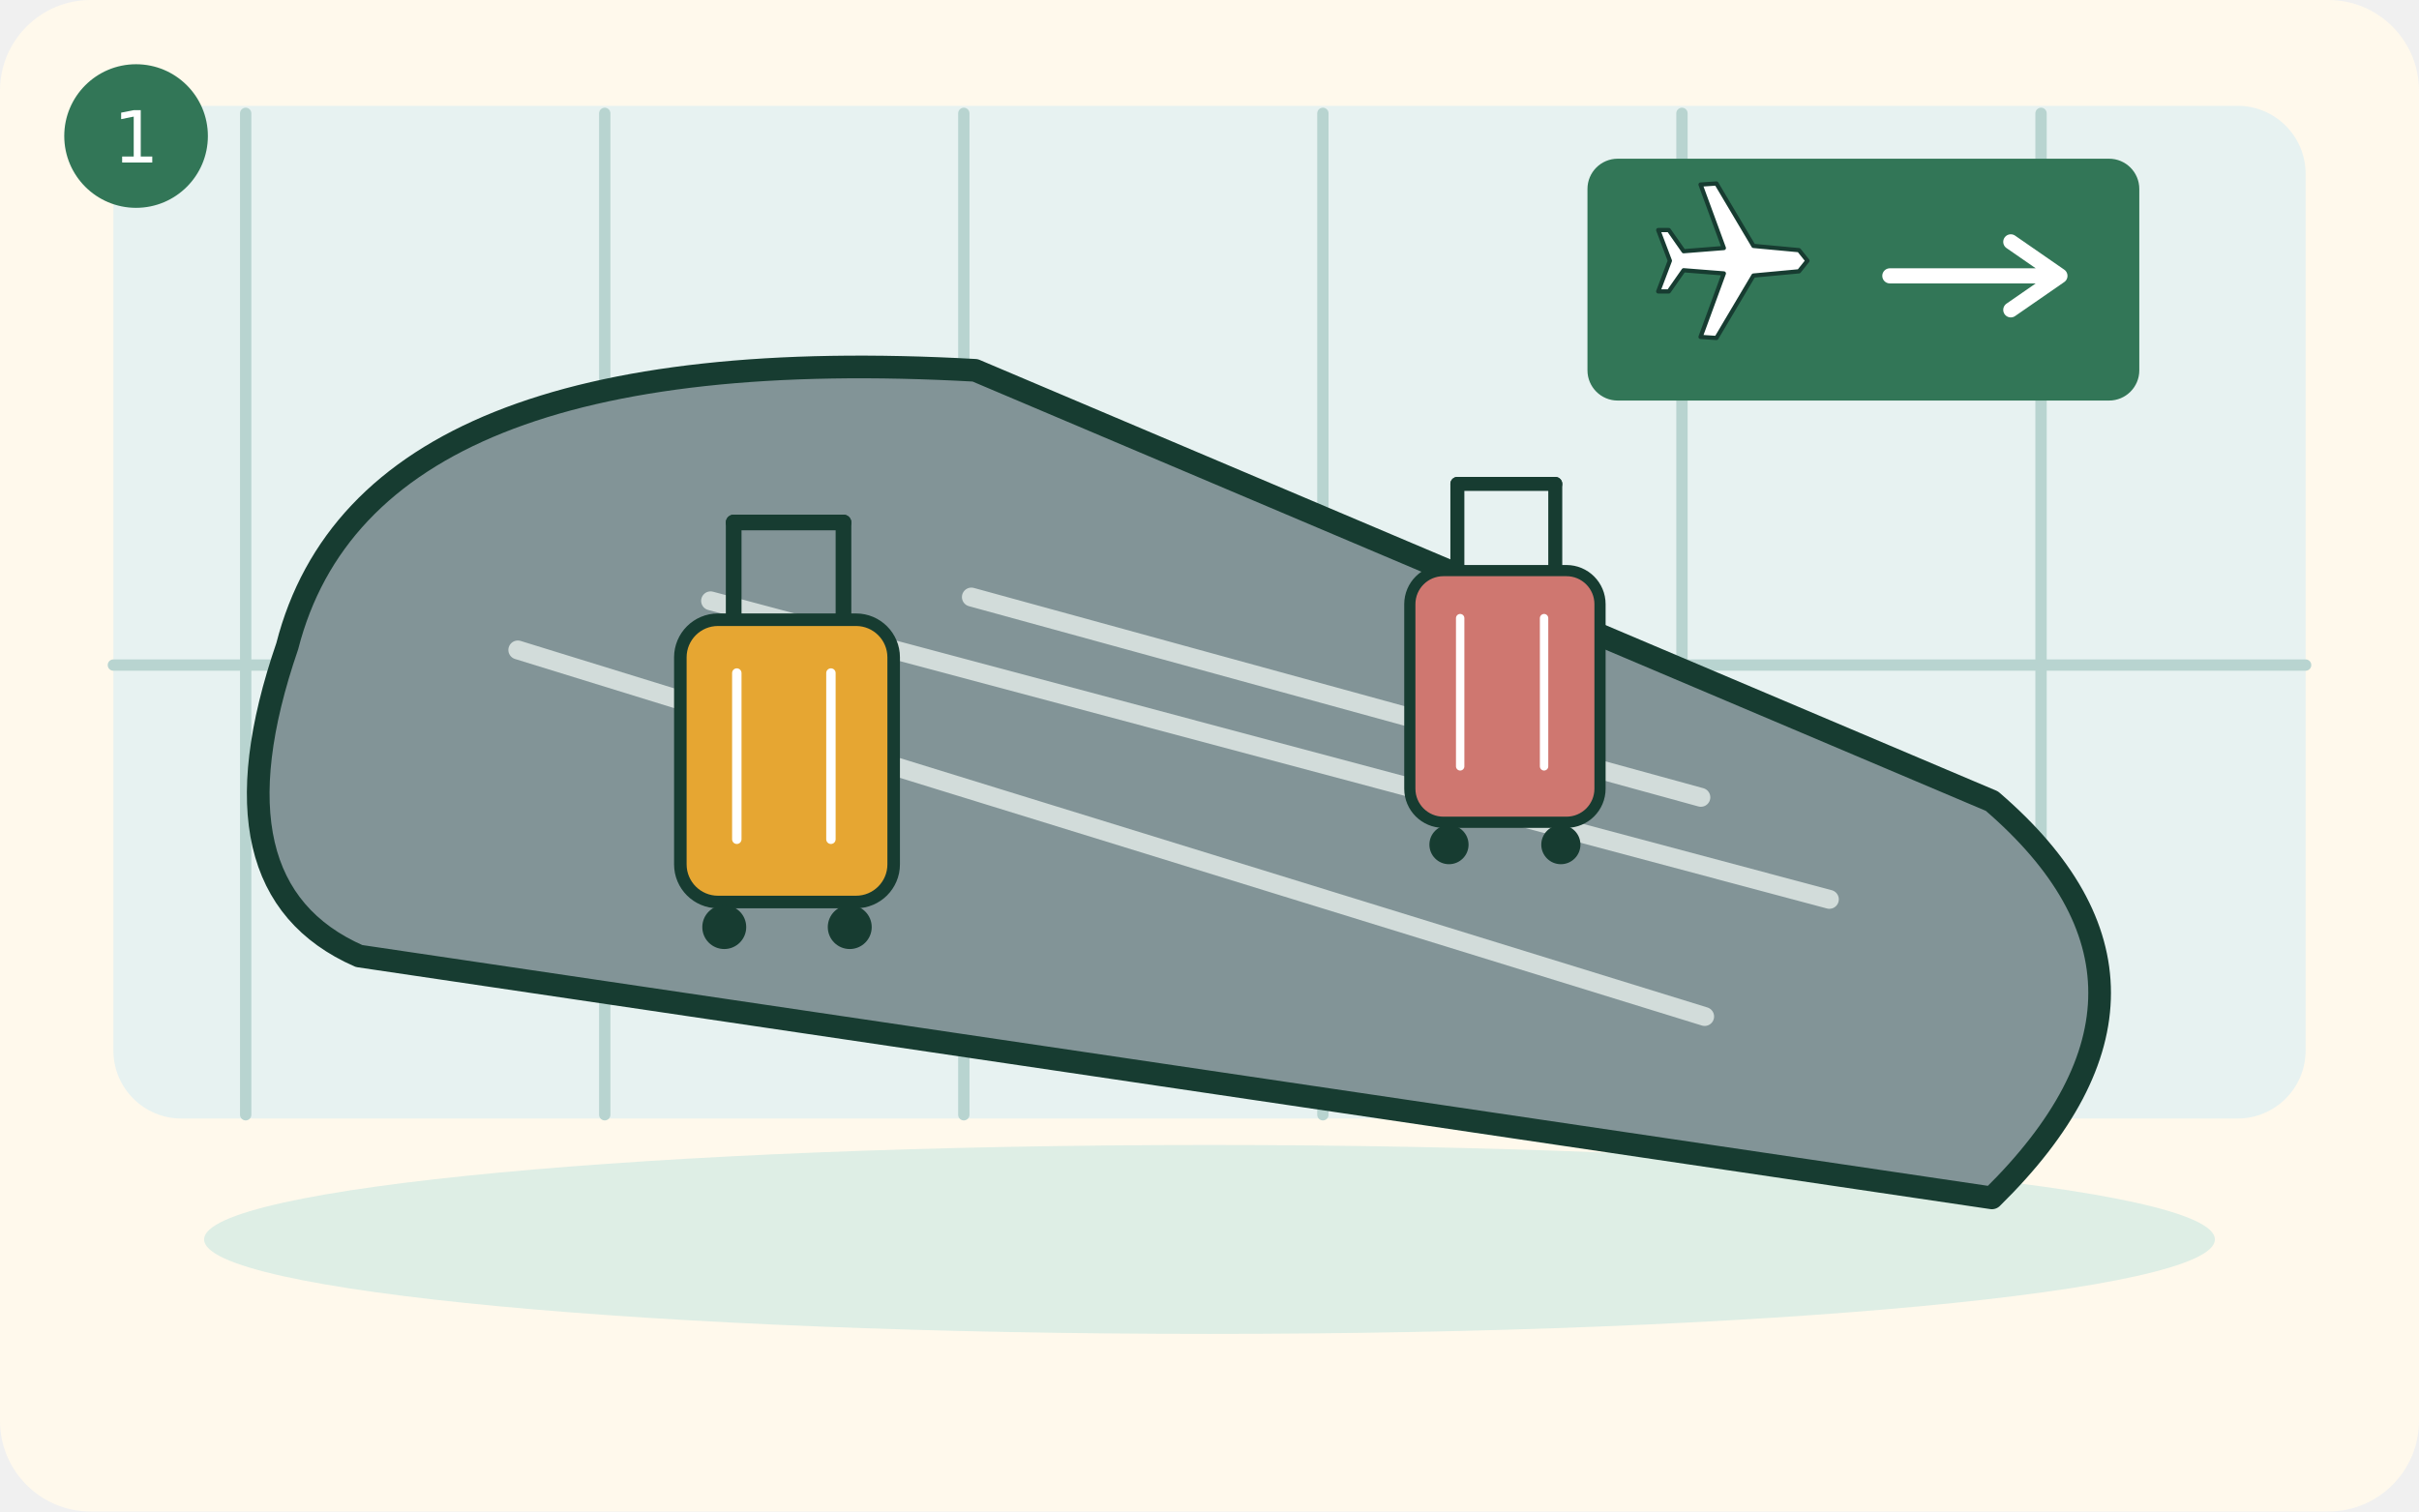
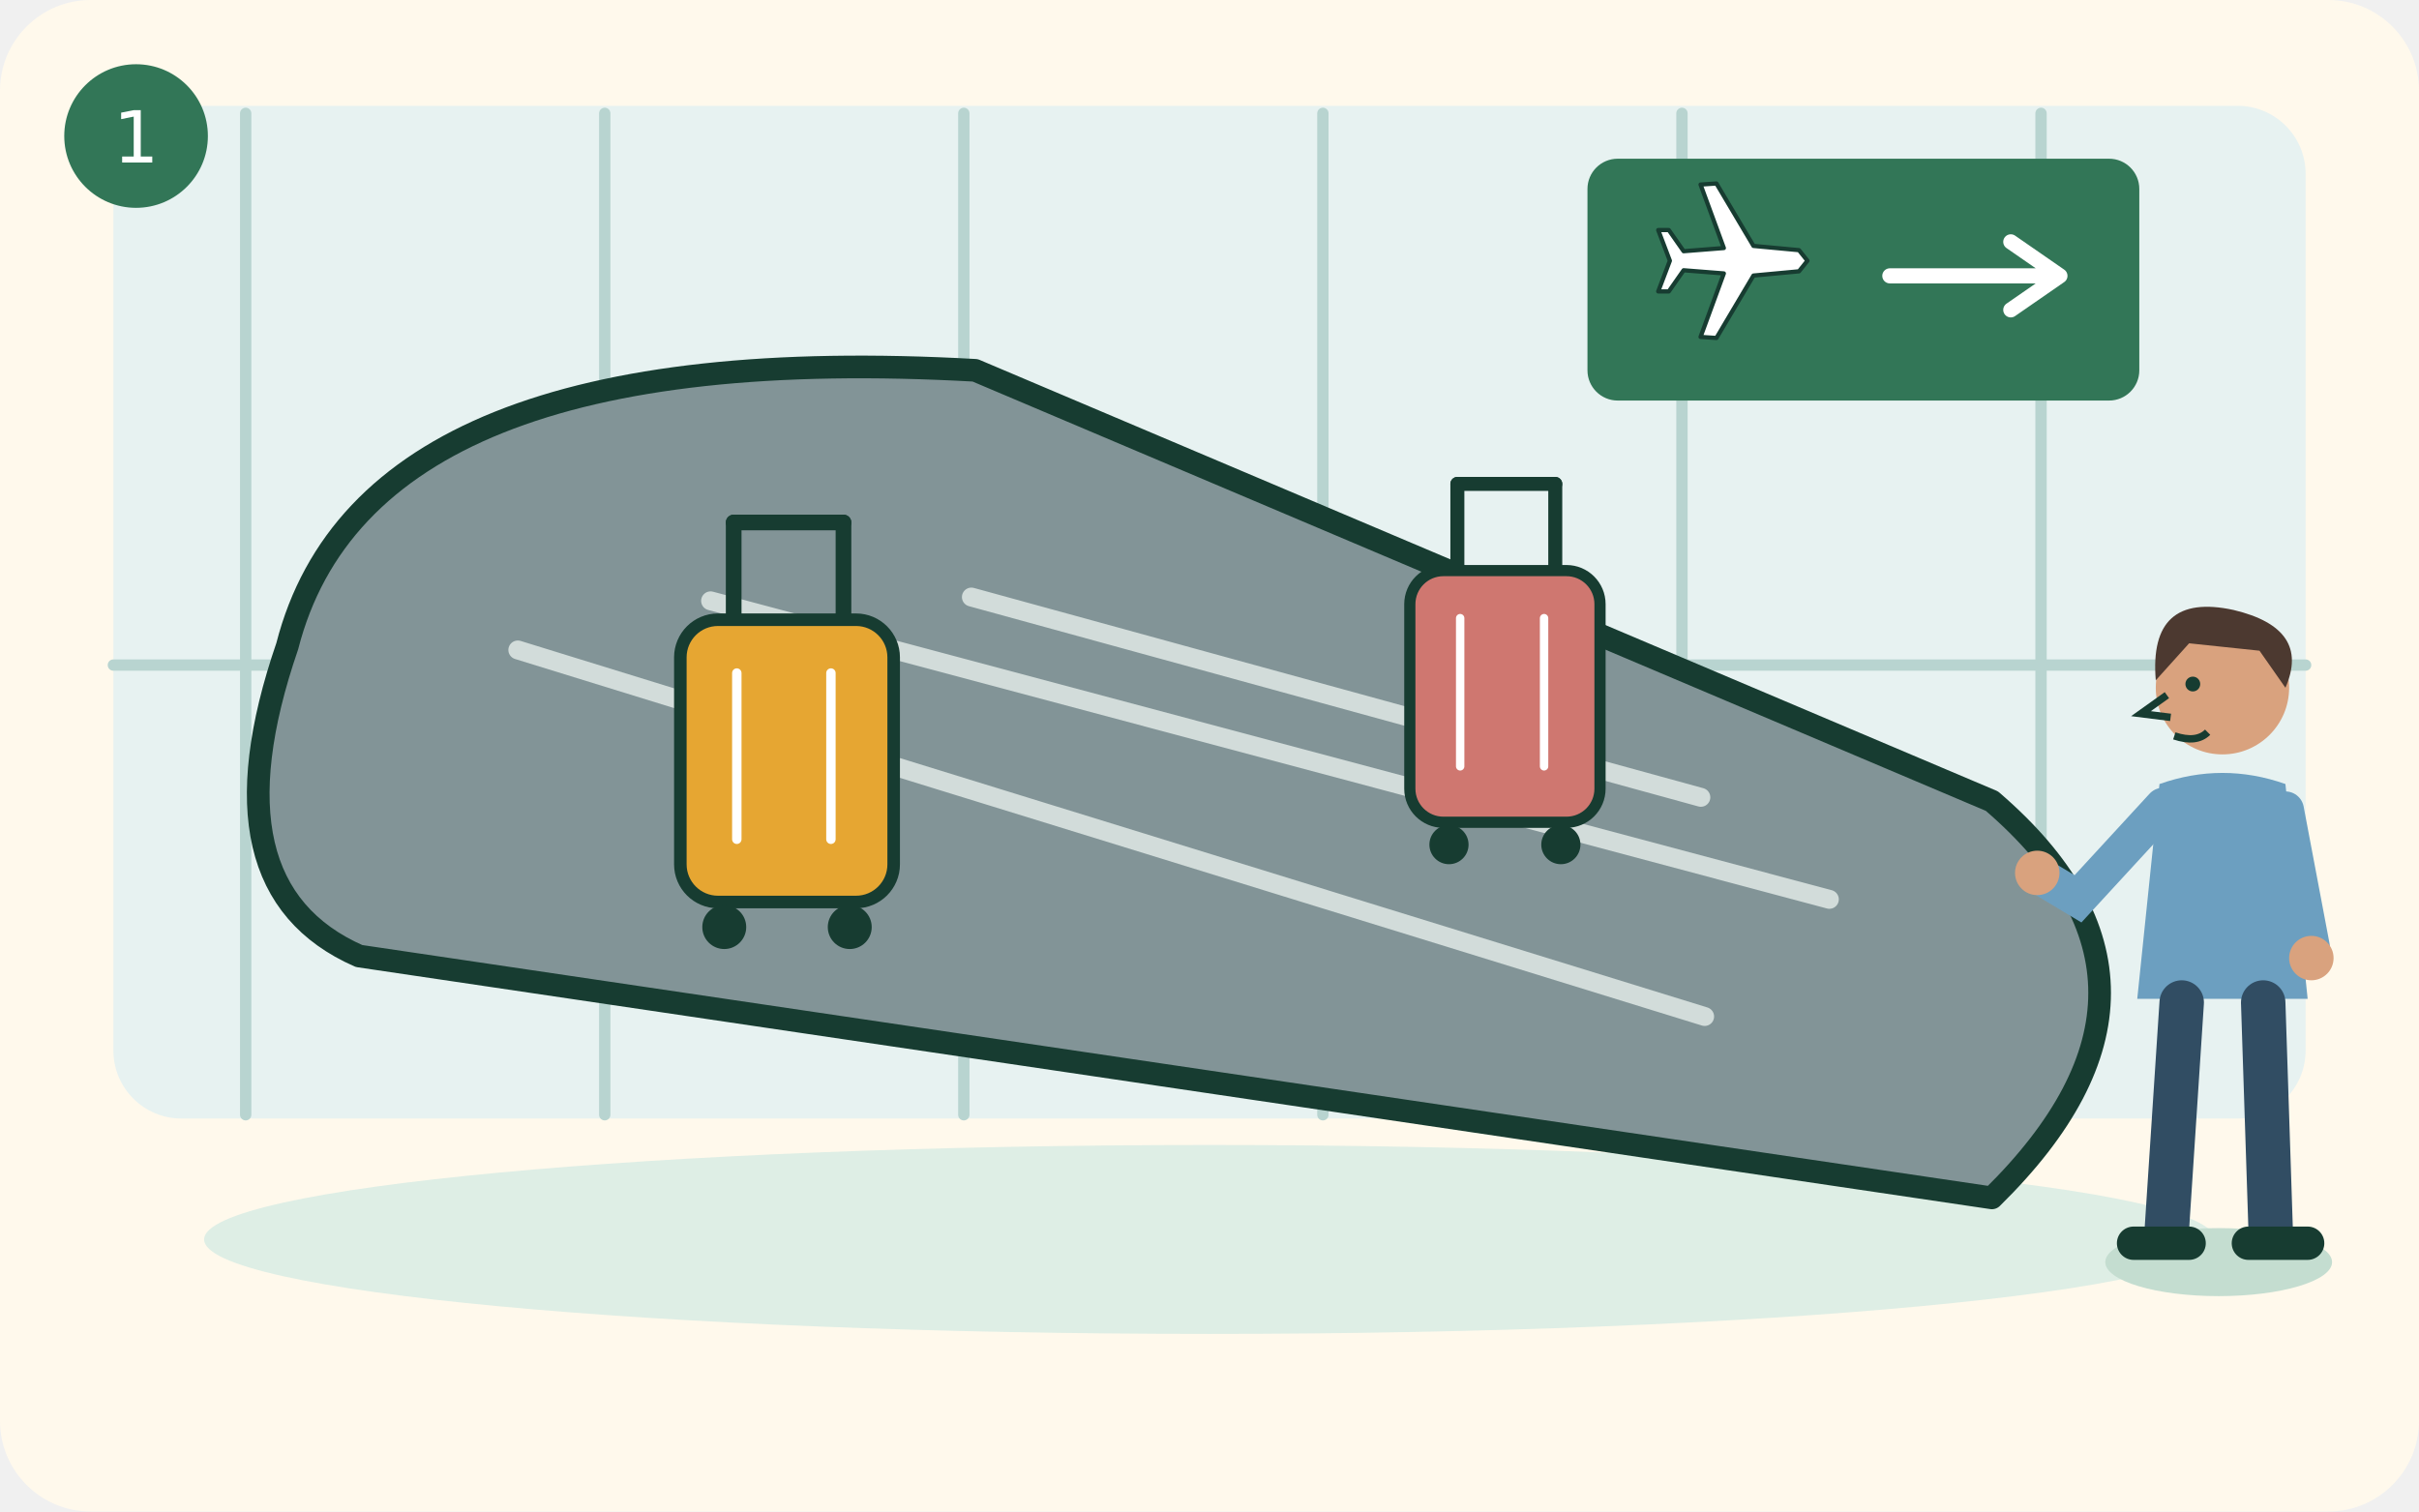
<svg xmlns="http://www.w3.org/2000/svg" width="640" height="400" viewBox="0 0 640 400" role="img" aria-labelledby="title">
  <rect width="640" height="400" rx="24" fill="#fff9ec" />
  <ellipse cx="320" cy="328" rx="266" ry="25" fill="#deeee5" />
  <rect x="30" y="28" width="580" height="268" rx="18" fill="#e7f2f1" stroke="none" stroke-width="4" />
  <path d="M65 30L65 295" fill="none" stroke="#b8d4d0" stroke-width="3" stroke-linecap="round" stroke-linejoin="round" />
  <path d="M160 30L160 295" fill="none" stroke="#b8d4d0" stroke-width="3" stroke-linecap="round" stroke-linejoin="round" />
  <path d="M255 30L255 295" fill="none" stroke="#b8d4d0" stroke-width="3" stroke-linecap="round" stroke-linejoin="round" />
  <path d="M350 30L350 295" fill="none" stroke="#b8d4d0" stroke-width="3" stroke-linecap="round" stroke-linejoin="round" />
  <path d="M445 30L445 295" fill="none" stroke="#b8d4d0" stroke-width="3" stroke-linecap="round" stroke-linejoin="round" />
  <path d="M540 30L540 295" fill="none" stroke="#b8d4d0" stroke-width="3" stroke-linecap="round" stroke-linejoin="round" />
  <path d="M30 176L610 176" fill="none" stroke="#b8d4d0" stroke-width="3" stroke-linecap="round" stroke-linejoin="round" />
  <rect x="420" y="42" width="146" height="64" rx="8" fill="#327657" stroke="none" stroke-width="4" />
  <g transform="translate(460 69) scale(0.28) rotate(90)">
    <path d="M0 -65 L10 -57 L14 -14 L73 21 L72 36 L12 14 L9 52 L29 66 L29 76 L0 65 L-29 76 L-29 66 L-9 52 L-12 14 L-72 36 L-73 21 L-14 -14 L-10 -57 Z" fill="#ffffff" stroke="#173c31" stroke-width="4" stroke-linecap="round" stroke-linejoin="round" />
  </g>
  <path d="M500 73 L543 73 M532 64 L545 73 L532 82" fill="none" stroke="#fff" stroke-width="4" stroke-linecap="round" stroke-linejoin="round" />
  <path d="M76 171 Q97 89 258 98 L527 212 Q584 261 527 317 L95 253 Q54 235 76 171Z" fill="#829497" stroke="#173c31" stroke-width="6" stroke-linecap="round" stroke-linejoin="round" />
  <path d="M137 172 L451 269 M188 159 L484 238 M257 158 L450 211" fill="none" stroke="#d2dcda" stroke-width="5" stroke-linecap="round" stroke-linejoin="round" />
  <g transform="translate(180 164) scale(0.83) rotate(0)">
    <path d="M17 0L17 -31" fill="none" stroke="#173c31" stroke-width="5" stroke-linecap="round" stroke-linejoin="round" />
    <path d="M52 0L52 -31" fill="none" stroke="#173c31" stroke-width="5" stroke-linecap="round" stroke-linejoin="round" />
    <path d="M17 -31L52 -31" fill="none" stroke="#173c31" stroke-width="5" stroke-linecap="round" stroke-linejoin="round" />
    <rect x="0" y="0" width="68" height="90" rx="12" fill="#e6a632" stroke="#173c31" stroke-width="4" />
    <path d="M18 17L18 70" fill="none" stroke="#ffffff" stroke-width="3" stroke-linecap="round" stroke-linejoin="round" />
    <path d="M48 17L48 70" fill="none" stroke="#ffffff" stroke-width="3" stroke-linecap="round" stroke-linejoin="round" />
    <circle cx="14" cy="98" r="7" fill="#173c31" stroke="none" stroke-width="4" />
    <circle cx="54" cy="98" r="7" fill="#173c31" stroke="none" stroke-width="4" />
  </g>
  <g transform="translate(373 151) scale(0.74) rotate(0)">
    <path d="M17 0L17 -31" fill="none" stroke="#173c31" stroke-width="5" stroke-linecap="round" stroke-linejoin="round" />
    <path d="M52 0L52 -31" fill="none" stroke="#173c31" stroke-width="5" stroke-linecap="round" stroke-linejoin="round" />
    <path d="M17 -31L52 -31" fill="none" stroke="#173c31" stroke-width="5" stroke-linecap="round" stroke-linejoin="round" />
    <rect x="0" y="0" width="68" height="90" rx="12" fill="#cf7770" stroke="#173c31" stroke-width="4" />
    <path d="M18 17L18 70" fill="none" stroke="#ffffff" stroke-width="3" stroke-linecap="round" stroke-linejoin="round" />
    <path d="M48 17L48 70" fill="none" stroke="#ffffff" stroke-width="3" stroke-linecap="round" stroke-linejoin="round" />
    <circle cx="14" cy="98" r="7" fill="#173c31" stroke="none" stroke-width="4" />
    <circle cx="54" cy="98" r="7" fill="#173c31" stroke="none" stroke-width="4" />
  </g>
+   <ellipse cx="587" cy="334" rx="30" ry="9" fill="#c4ddd0" />
+   <g transform="translate(588 182) scale(.98)">
+     <circle cx="0" cy="0" r="18" fill="#d9a27e" />
+     <path d="M-18 -2 Q-20 -26 3 -21 Q24 -16 17 0 L10 -10 L-9 -12Z" fill="#4c3930" />
+     <circle cx="-8" cy="-1" r="2" fill="#173c31" />
+     <path d="M-15 2L-22 7L-14 8 M-13 13Q-7 15-4 12" fill="none" stroke="#173c31" stroke-width="2" />
+     <path d="M-17 26 Q0 20 17 26 L23 84 L-23 84Z" fill="#6c9fc0" />
+     <path d="M-16 32 L-39 57 L-49 51 M17 33L24 70" fill="none" stroke="#6c9fc0" stroke-width="10" stroke-linecap="round" />
+     <circle cx="-50" cy="50" r="6" fill="#d9a27e" />
+     <circle cx="24" cy="73" r="6" fill="#d9a27e" />
+     <path d="M-11 85L-15 146 M11 85L13 146" fill="none" stroke="#314d63" stroke-width="12" stroke-linecap="round" />
+     <path d="M-24 150L-9 150 M7 150L23 150" stroke="#173c31" stroke-width="9" stroke-linecap="round" />
+   </g>
  <circle cx="36" cy="36" r="19" fill="#327657" />
  <text x="36" y="43" font-family="DejaVu Sans, sans-serif" font-size="19" fill="#fff" text-anchor="middle">1</text>
</svg>
